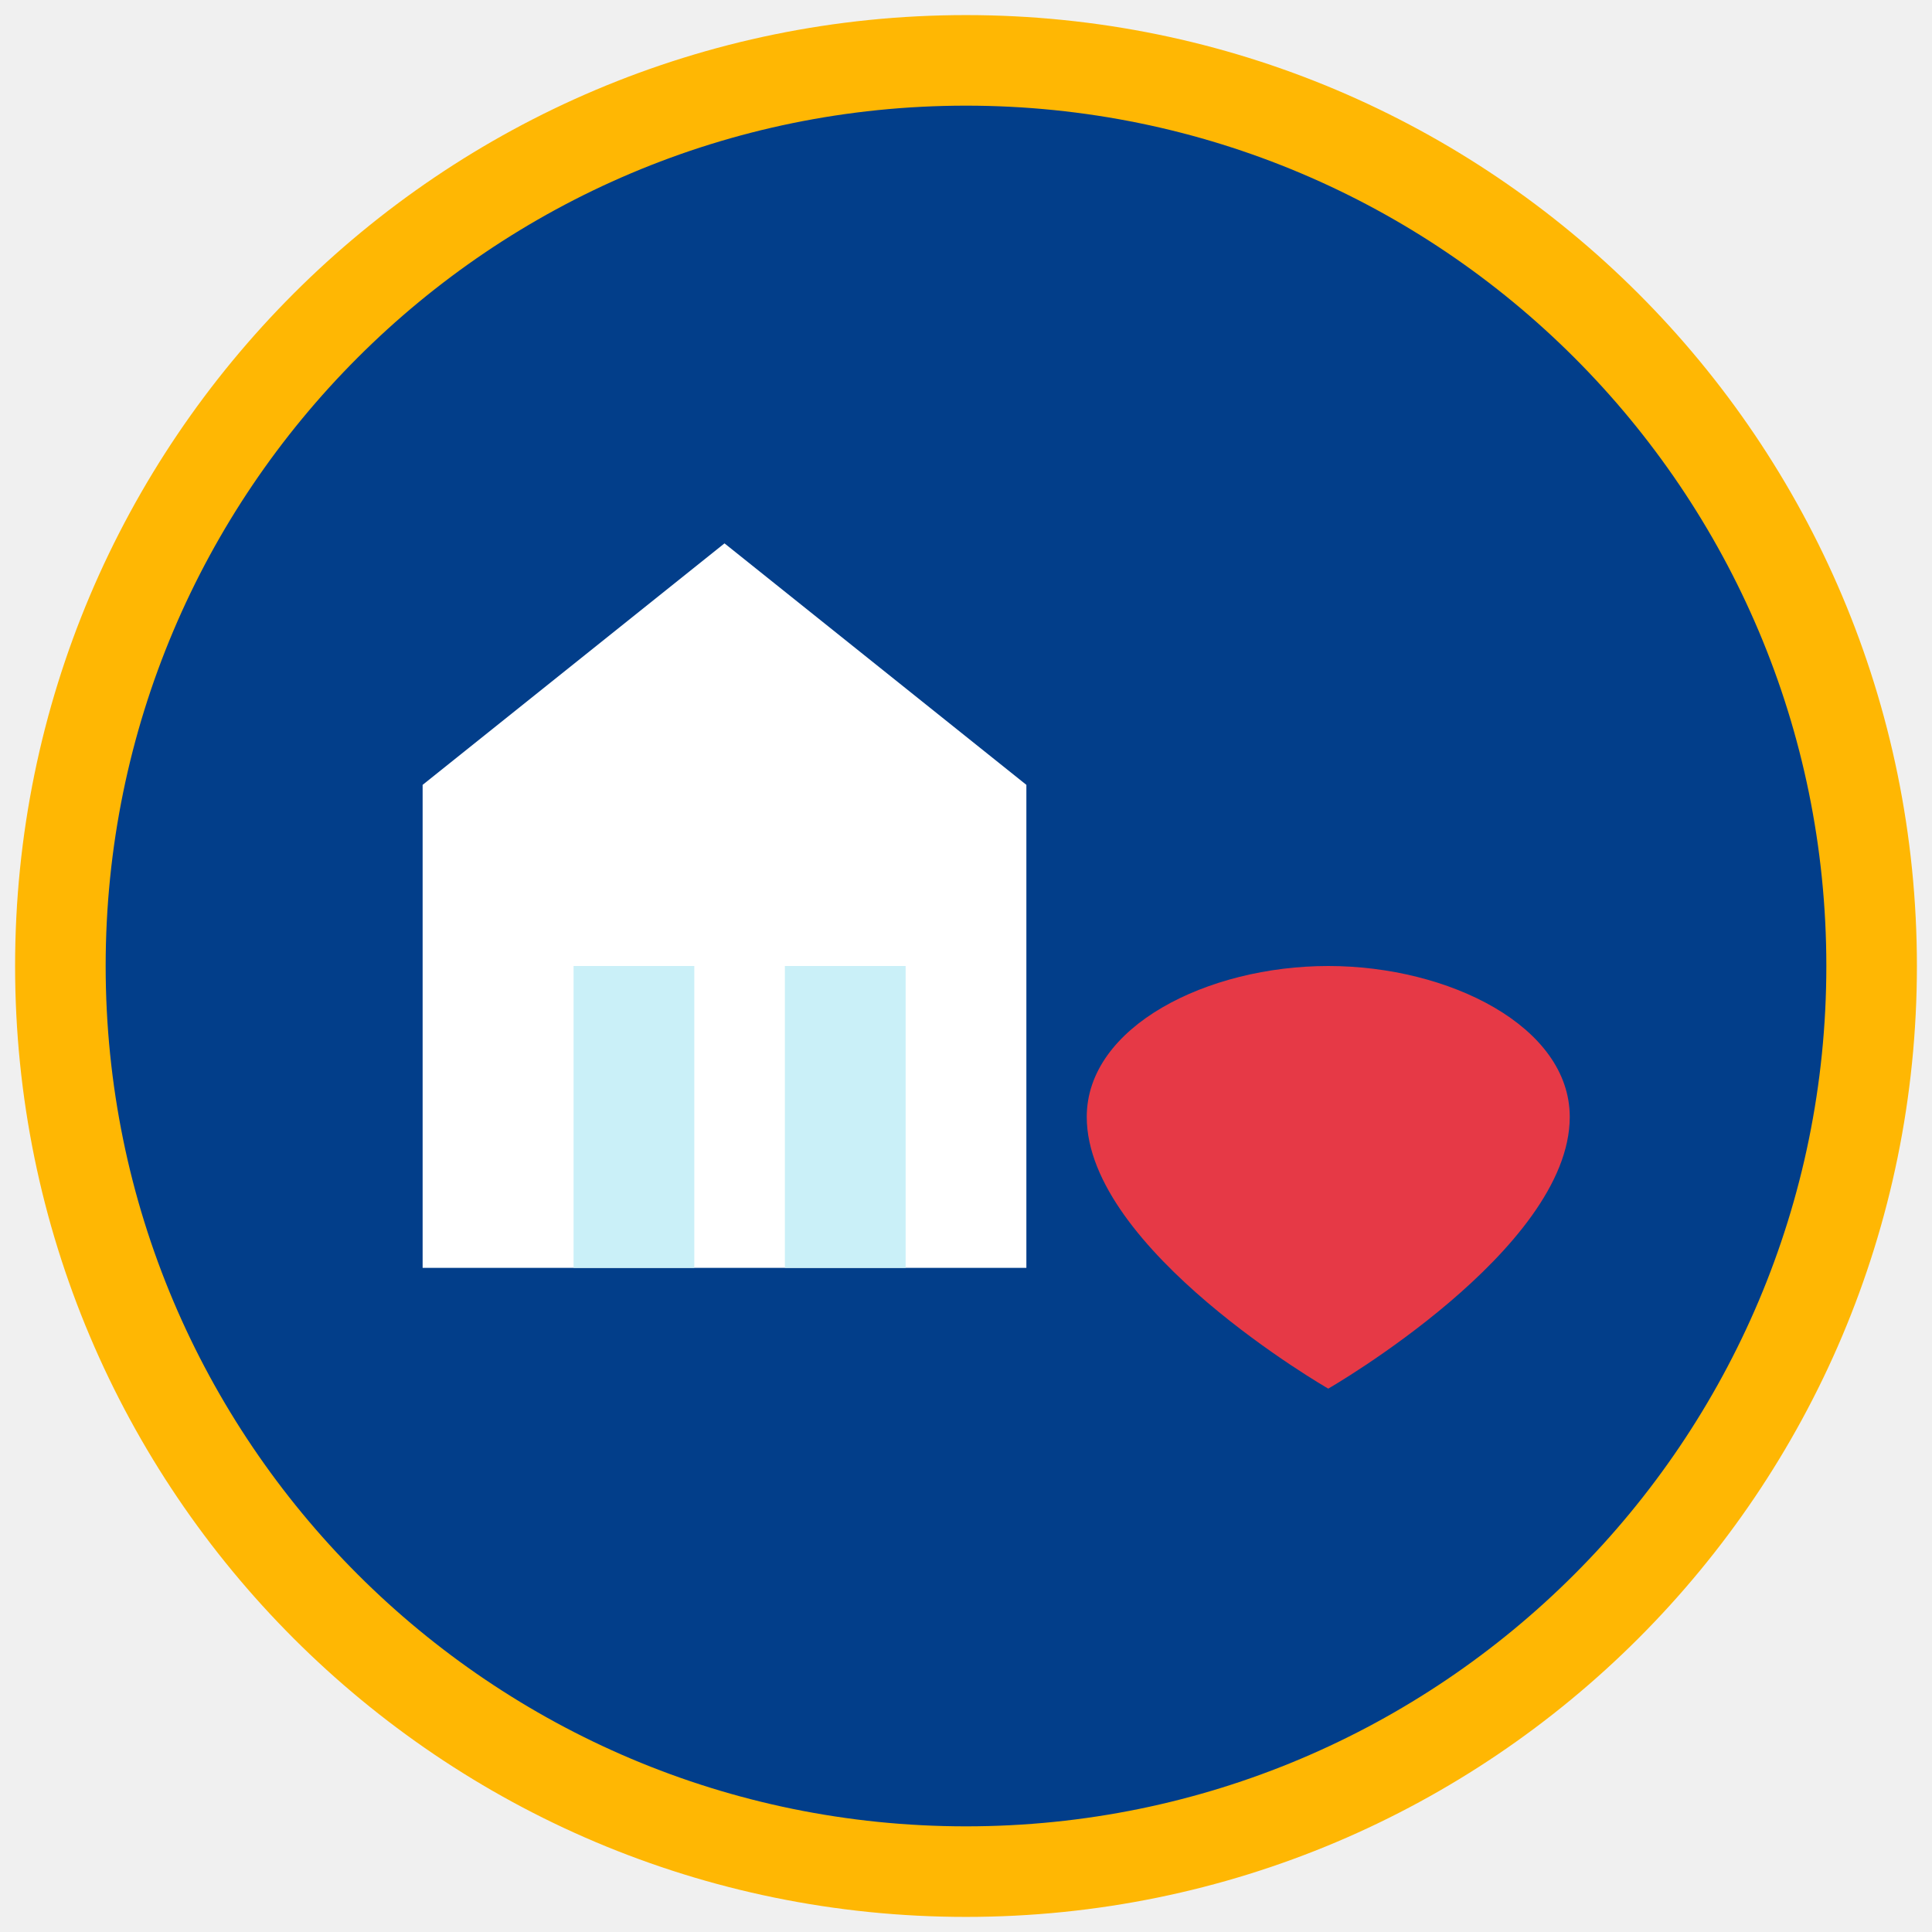
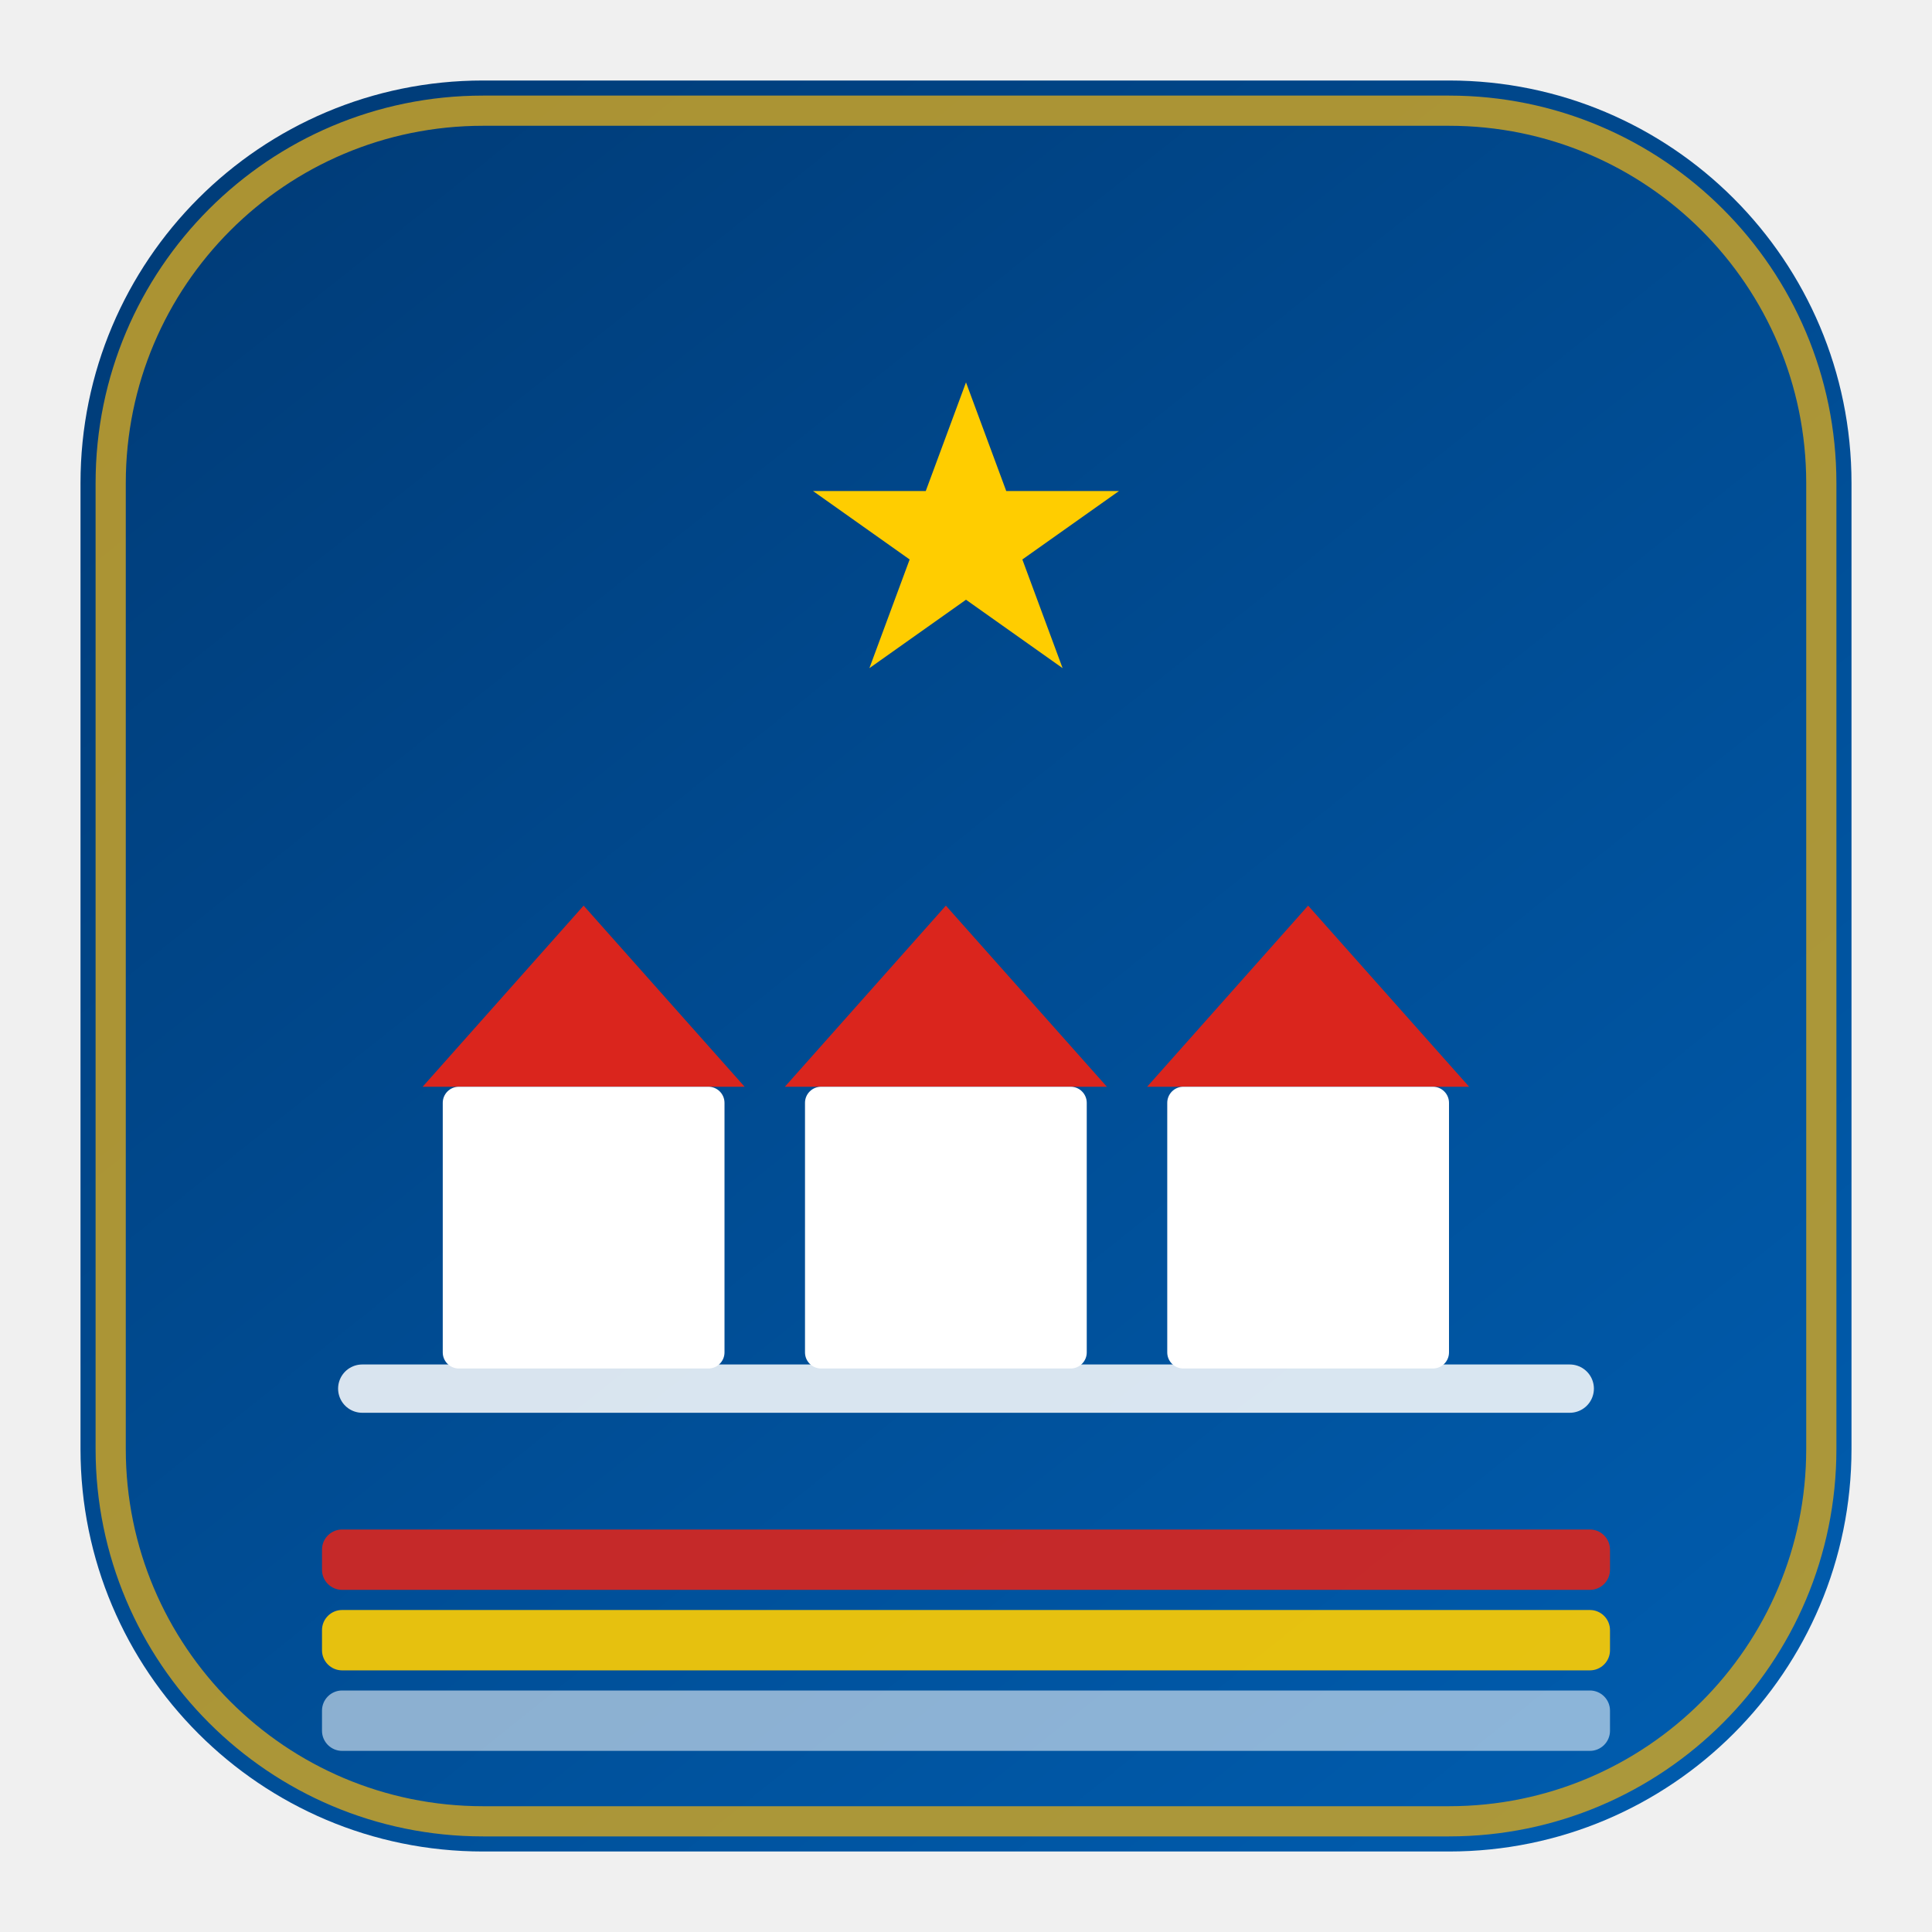
- <svg xmlns="http://www.w3.org/2000/svg" viewBox="0 0 32 32" fill="none">
-   <circle cx="16" cy="16" r="15" fill="#023e8a" stroke="#ffb703" stroke-width="1.5" />
-   <path d="M7 21V13l5-4 5 4v8H7z" fill="#fff" />
-   <rect x="9.5" y="16" width="2" height="5" fill="#caf0f8" />
-   <rect x="13" y="16" width="2" height="5" fill="#caf0f8" />
-   <path d="M22 16c2 0 4 1 4 2.5 0 2.2-4 4.5-4 4.5s-4-2.3-4-4.5C18 17 20 16 22 16z" fill="#e63946" />
+ <svg xmlns="http://www.w3.org/2000/svg" viewBox="0 0 48 48" fill="none">
+   <defs>
+     <linearGradient id="brand-bg" x1="8" y1="4" x2="40" y2="44" gradientUnits="userSpaceOnUse">
+       <stop stop-color="#003D7A" />
+       <stop offset="1" stop-color="#005BAC" />
+     </linearGradient>
+   </defs>
+   <rect x="2" y="2" width="44" height="44" rx="10" fill="url(#brand-bg)" />
+   <rect x="2.75" y="2.75" width="42.5" height="42.5" rx="9.25" fill="none" stroke="#C9A227" stroke-width="0.75" opacity="0.85" />
+   <path d="M24 9.5 L25 12.2 L27.8 12.2 L25.4 13.9 L26.4 16.6 L24 14.9 L21.6 16.6 L22.6 13.9 L20.2 12.2 L23 12.2 Z" fill="#FFCD00" />
+   <path d="M10.5 27 L14.5 22.5 L18.5 27 Z" fill="#DA251D" />
+   <rect x="11" y="27" width="7" height="7" rx="0.4" fill="#fff" />
+   <path d="M19.5 27 L23.5 22.5 L27.5 27 Z" fill="#DA251D" />
+   <rect x="20" y="27" width="7" height="7" rx="0.4" fill="#fff" />
+   <path d="M28.5 27 L32.5 22.5 L36.5 27 Z" fill="#DA251D" />
+   <rect x="29" y="27" width="7" height="7" rx="0.4" fill="#fff" />
+   <path d="M9 34.5 H39" stroke="#fff" stroke-width="1.2" stroke-linecap="round" opacity="0.85" />
+   <rect x="8" y="38" width="32" height="1.5" rx="0.5" fill="#DA251D" opacity="0.9" />
+   <rect x="8" y="40" width="32" height="1.5" rx="0.5" fill="#FFCD00" opacity="0.9" />
+   <rect x="8" y="42" width="32" height="1.5" rx="0.5" fill="#fff" opacity="0.55" />
</svg>
